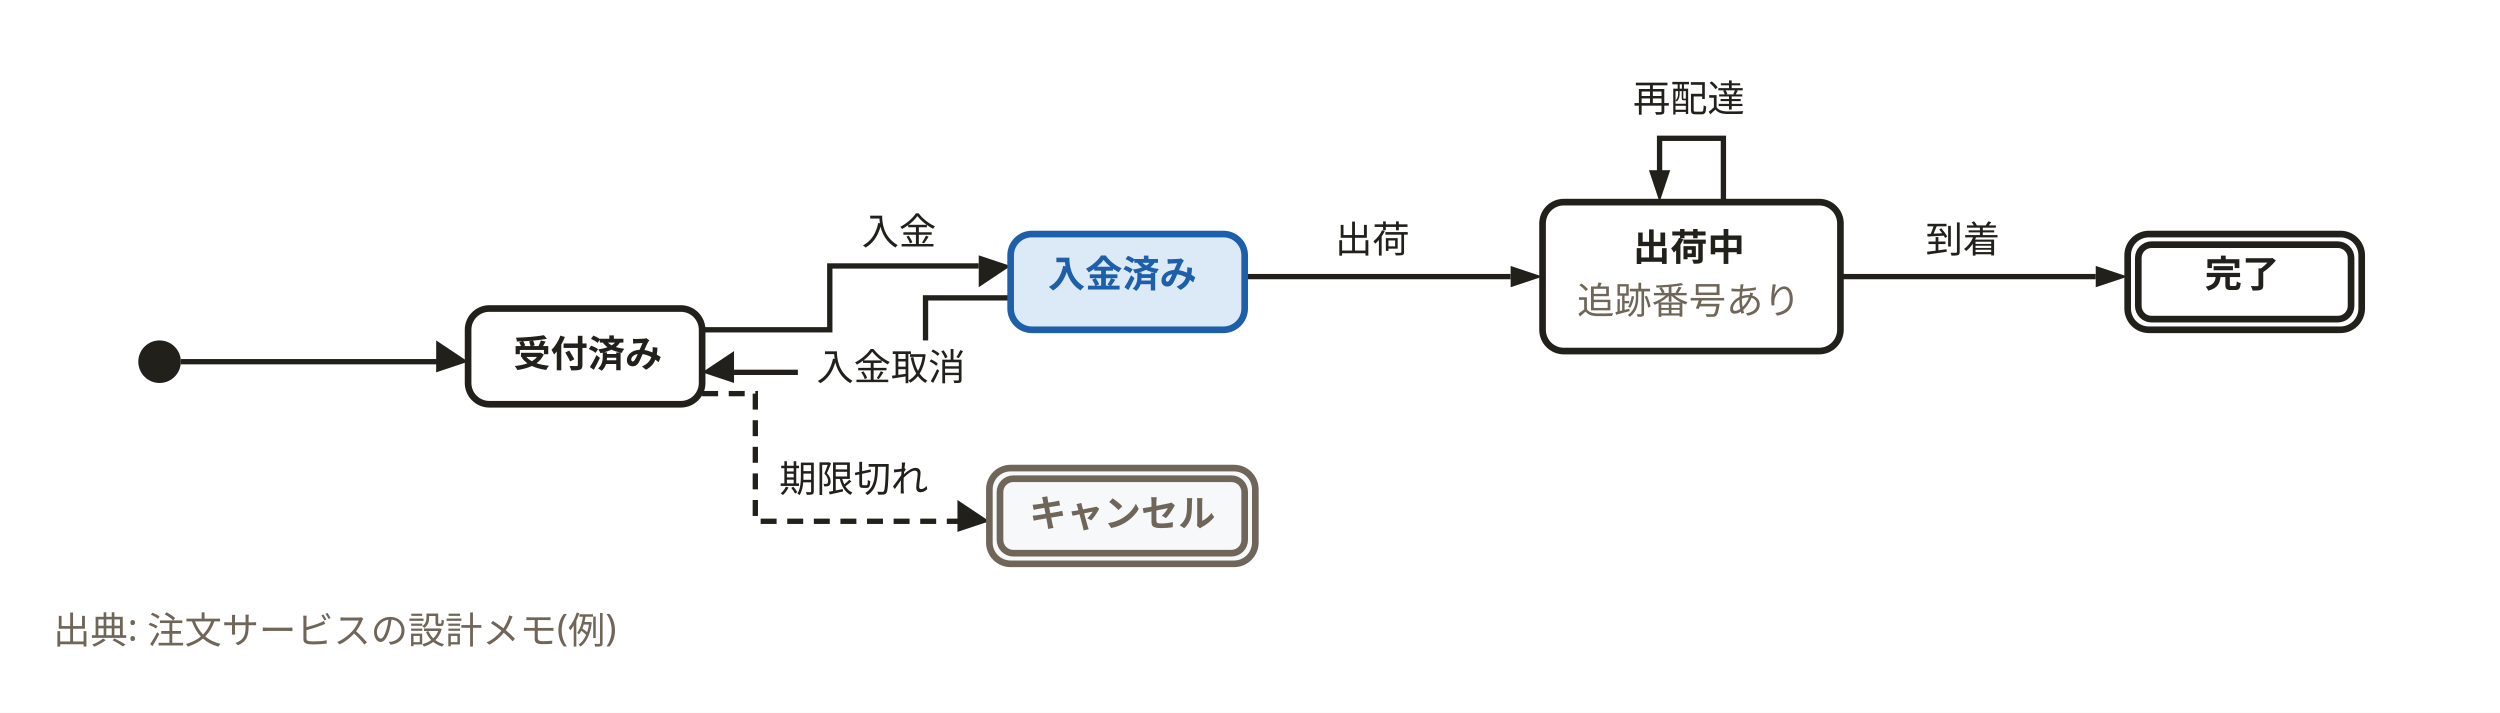
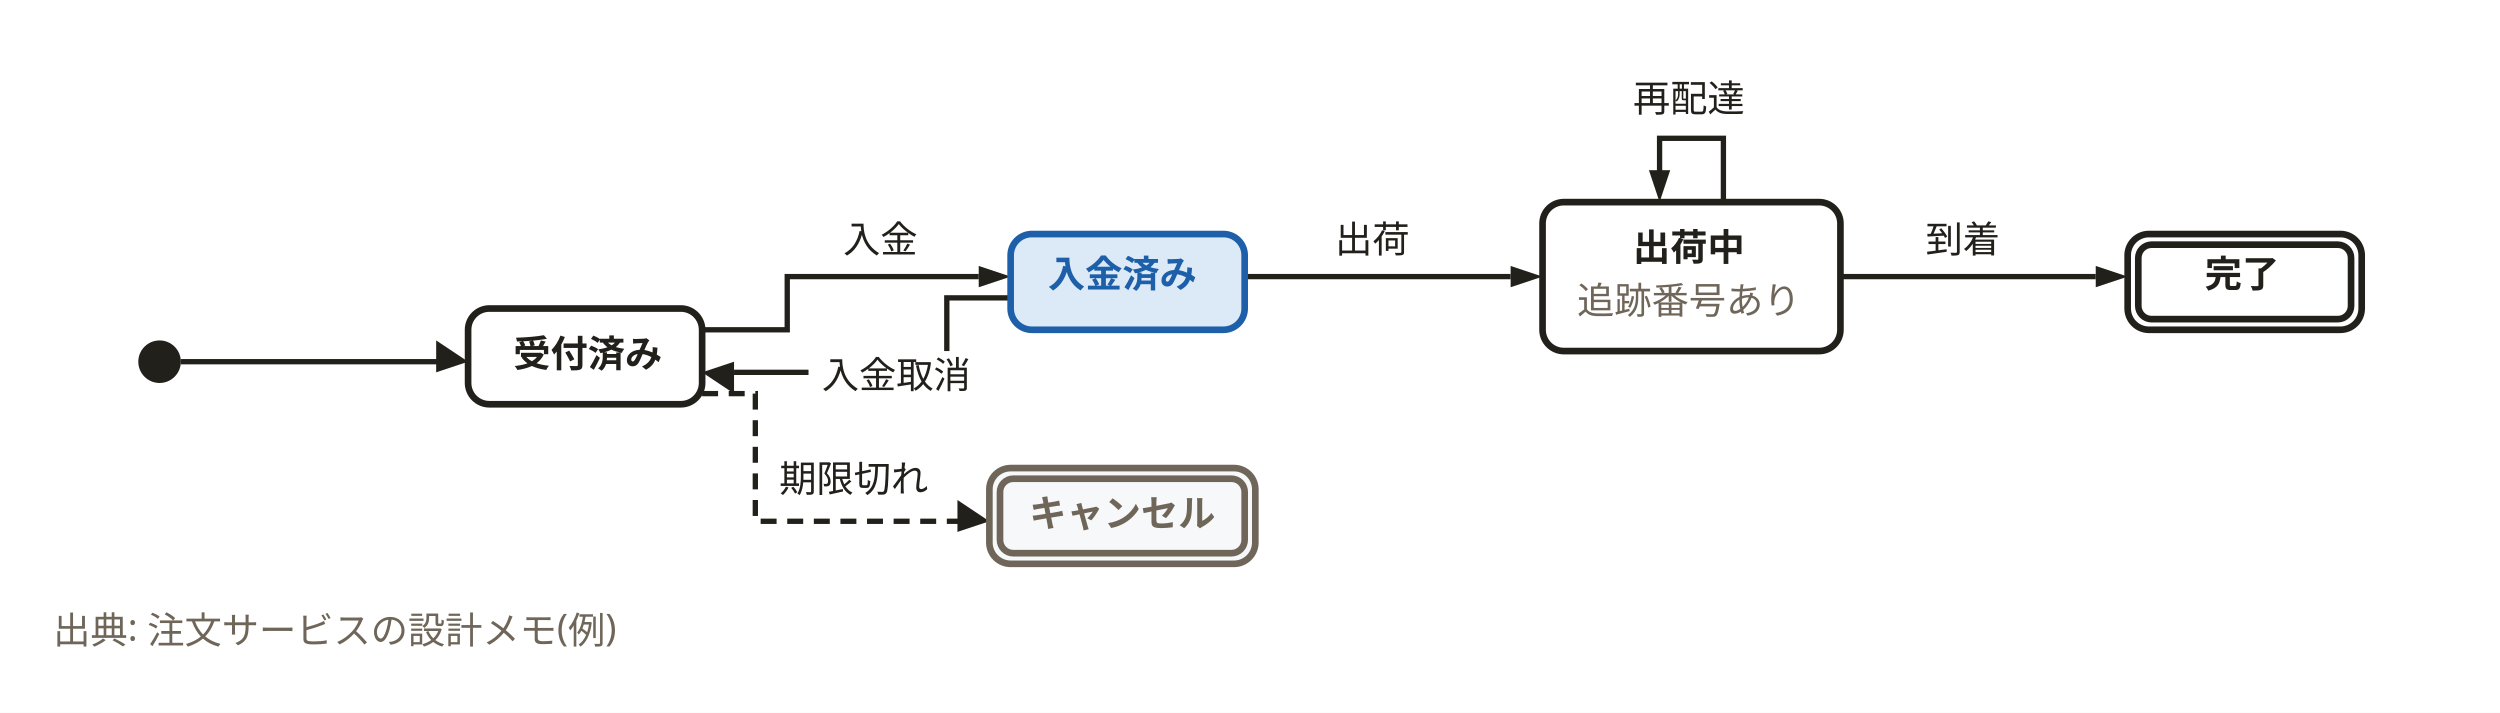
<svg xmlns="http://www.w3.org/2000/svg" width="940" height="268" viewBox="0 0 940 268" role="img" aria-labelledby="svg-title">
  <style>
    text { font-family: 'Hiragino Sans','Hiragino Kaku Gothic ProN','Yu Gothic','YuGothic',Meiryo,'Noto Sans JP',sans-serif; }
    .emoji { font-family: 'Noto Color Emoji','Segoe UI Emoji',sans-serif; }
  </style>
  <rect x="0" y="0" width="940" height="268" fill="#ffffff" />
  <path d="M648,76 L648,52 L624,52 L624,68" fill="none" stroke="#22201b" stroke-width="2" />
  <path d="M624,76 L620,64 L628,64 z" fill="#22201b" />
-   <path d="M264,124 L312,124 L312,100 L368,100" fill="none" stroke="#22201b" stroke-width="2" />
-   <path d="M380,100 L368,108 L368,96 z" fill="#22201b" />
+   <path d="M264,124 L296,124 L296,104 L368,104" fill="none" stroke="#22201b" stroke-width="2" />
+   <path d="M380,104 L368,108 L368,100 z" fill="#22201b" />
  <path d="M468,104 L568,104" fill="none" stroke="#22201b" stroke-width="2" />
  <path d="M580,104 L568,108 L568,100 z" fill="#22201b" />
  <path d="M692,104 L788,104" fill="none" stroke="#22201b" stroke-width="2" />
  <path d="M800,104 L788,108 L788,100 z" fill="#22201b" />
  <path d="M264,148 L284,148 L284,196 L364,196" fill="none" stroke="#22201b" stroke-width="2" stroke-dasharray="6,4" />
  <path d="M372,196 L360,200 L360,188 z" fill="#22201b" />
-   <path d="M380,112 L348,112 L348,140 L276,140" fill="none" stroke="#22201b" stroke-width="2" />
-   <path d="M264,140 L276,132 L276,144 z" fill="#22201b" />
+   <path d="M380,112 L356,112 L356,140 L276,140" fill="none" stroke="#22201b" stroke-width="2" />
+   <path d="M264,140 L276,136 L276,148 z" fill="#22201b" />
  <path d="M68,136 L168,136" fill="none" stroke="#22201b" stroke-width="2" />
  <path d="M176,136 L164,140 L164,128 z" fill="#22201b" />
  <circle cx="60" cy="136" r="8" fill="#22201b" />
  <rect x="176" y="116" width="88" height="36" rx="8" fill="#ffffff" stroke="#22201b" stroke-width="2.5" />
  <rect x="380" y="88" width="88" height="36" rx="8" fill="#dce9f7" stroke="#1d5fa8" stroke-width="2.5" />
  <rect x="580" y="76" width="112" height="56" rx="8" fill="#ffffff" stroke="#22201b" stroke-width="2.5" />
  <rect x="800" y="88" width="88" height="36" rx="8" fill="#ffffff" stroke="#22201b" stroke-width="2.5" />
  <rect x="804" y="92" width="80" height="28" rx="5" fill="#ffffff" stroke="#22201b" stroke-width="2.5" />
  <rect x="372" y="176" width="100" height="36" rx="8" fill="#f6f8fa" stroke="#6f6659" stroke-width="2.5" />
  <rect x="376" y="180" width="92" height="28" rx="5" fill="#f6f8fa" stroke="#6f6659" stroke-width="2.5" />
  <text x="221" y="138" text-anchor="middle" font-size="14" font-weight="700" fill="#22201b">受付済み</text>
  <text x="422" y="108" text-anchor="middle" font-size="14" font-weight="700" fill="#1d5fa8">入金済み</text>
  <text x="635" y="98" text-anchor="middle" font-size="14" font-weight="700" fill="#22201b">出荷中</text>
  <text x="635" y="118" text-anchor="middle" font-size="14" fill="#6f6659">追跡番号あり</text>
  <text x="843" y="108" text-anchor="middle" font-size="14" font-weight="700" fill="#22201b">完了</text>
  <text x="422" y="198" text-anchor="middle" font-size="14" font-weight="700" fill="#6f6659">キャンセル</text>
  <rect x="608" y="28" width="56" height="22" fill="#ffffff" />
  <text x="635" y="42" text-anchor="middle" font-size="14" fill="#22201b">再配達</text>
-   <rect x="316" y="76" width="40" height="22" fill="#ffffff" />
-   <text x="338" y="92" text-anchor="middle" font-size="14" fill="#22201b">入金</text>
+   <rect x="312" y="80" width="40" height="22" fill="#ffffff" />
+   <text x="331" y="95" text-anchor="middle" font-size="14" fill="#22201b">入金</text>
  <rect x="496" y="80" width="40" height="22" fill="#ffffff" />
  <text x="516" y="95" text-anchor="middle" font-size="14" fill="#22201b">出荷</text>
  <rect x="720" y="80" width="40" height="22" fill="#ffffff" />
  <text x="738" y="95" text-anchor="middle" font-size="14" fill="#22201b">到着</text>
  <rect x="288" y="168" width="68" height="22" fill="#ffffff" />
  <text x="321" y="185" text-anchor="middle" font-size="14" fill="#22201b">期限切れ</text>
-   <rect x="300" y="128" width="68" height="22" fill="#ffffff" />
-   <text x="335" y="143" text-anchor="middle" font-size="14" fill="#22201b">入金取消</text>
+   <rect x="304" y="132" width="68" height="22" fill="#ffffff" />
+   <text x="337" y="146" text-anchor="middle" font-size="14" fill="#22201b">入金取消</text>
  <text x="20" y="242" font-size="14" font-weight="400" fill="#6f6659">出典: 注文サービスの設計メモ(例)</text>
</svg>
